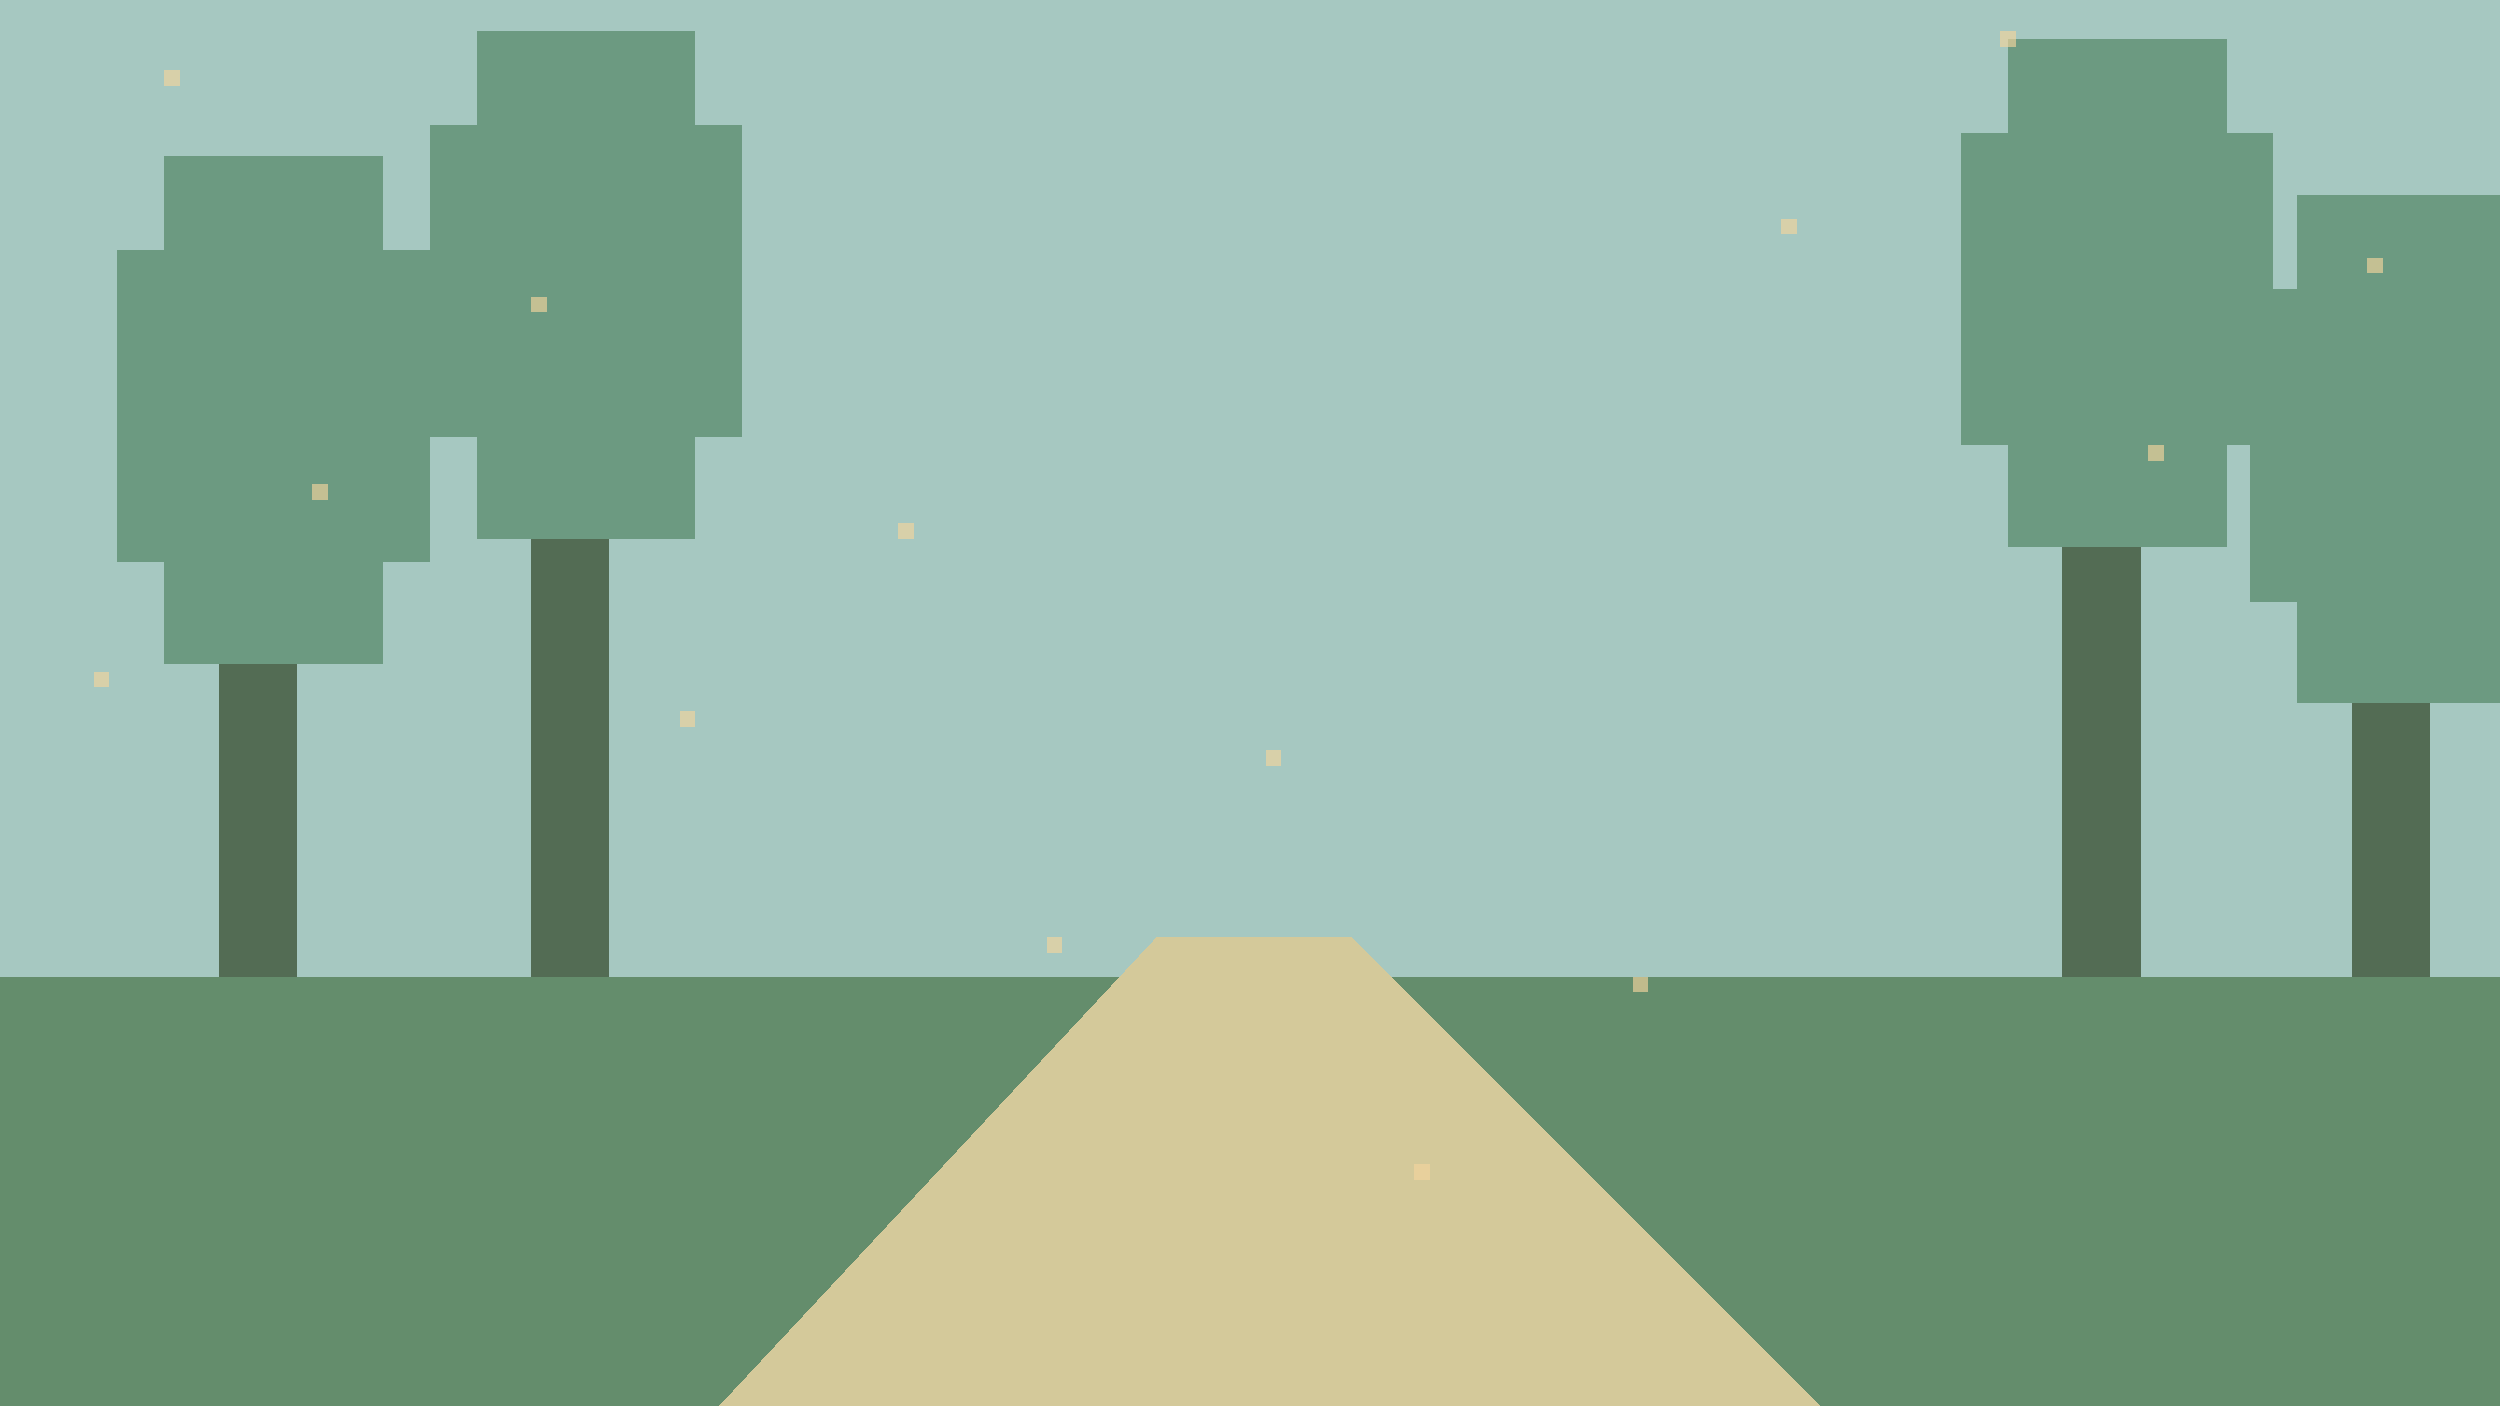
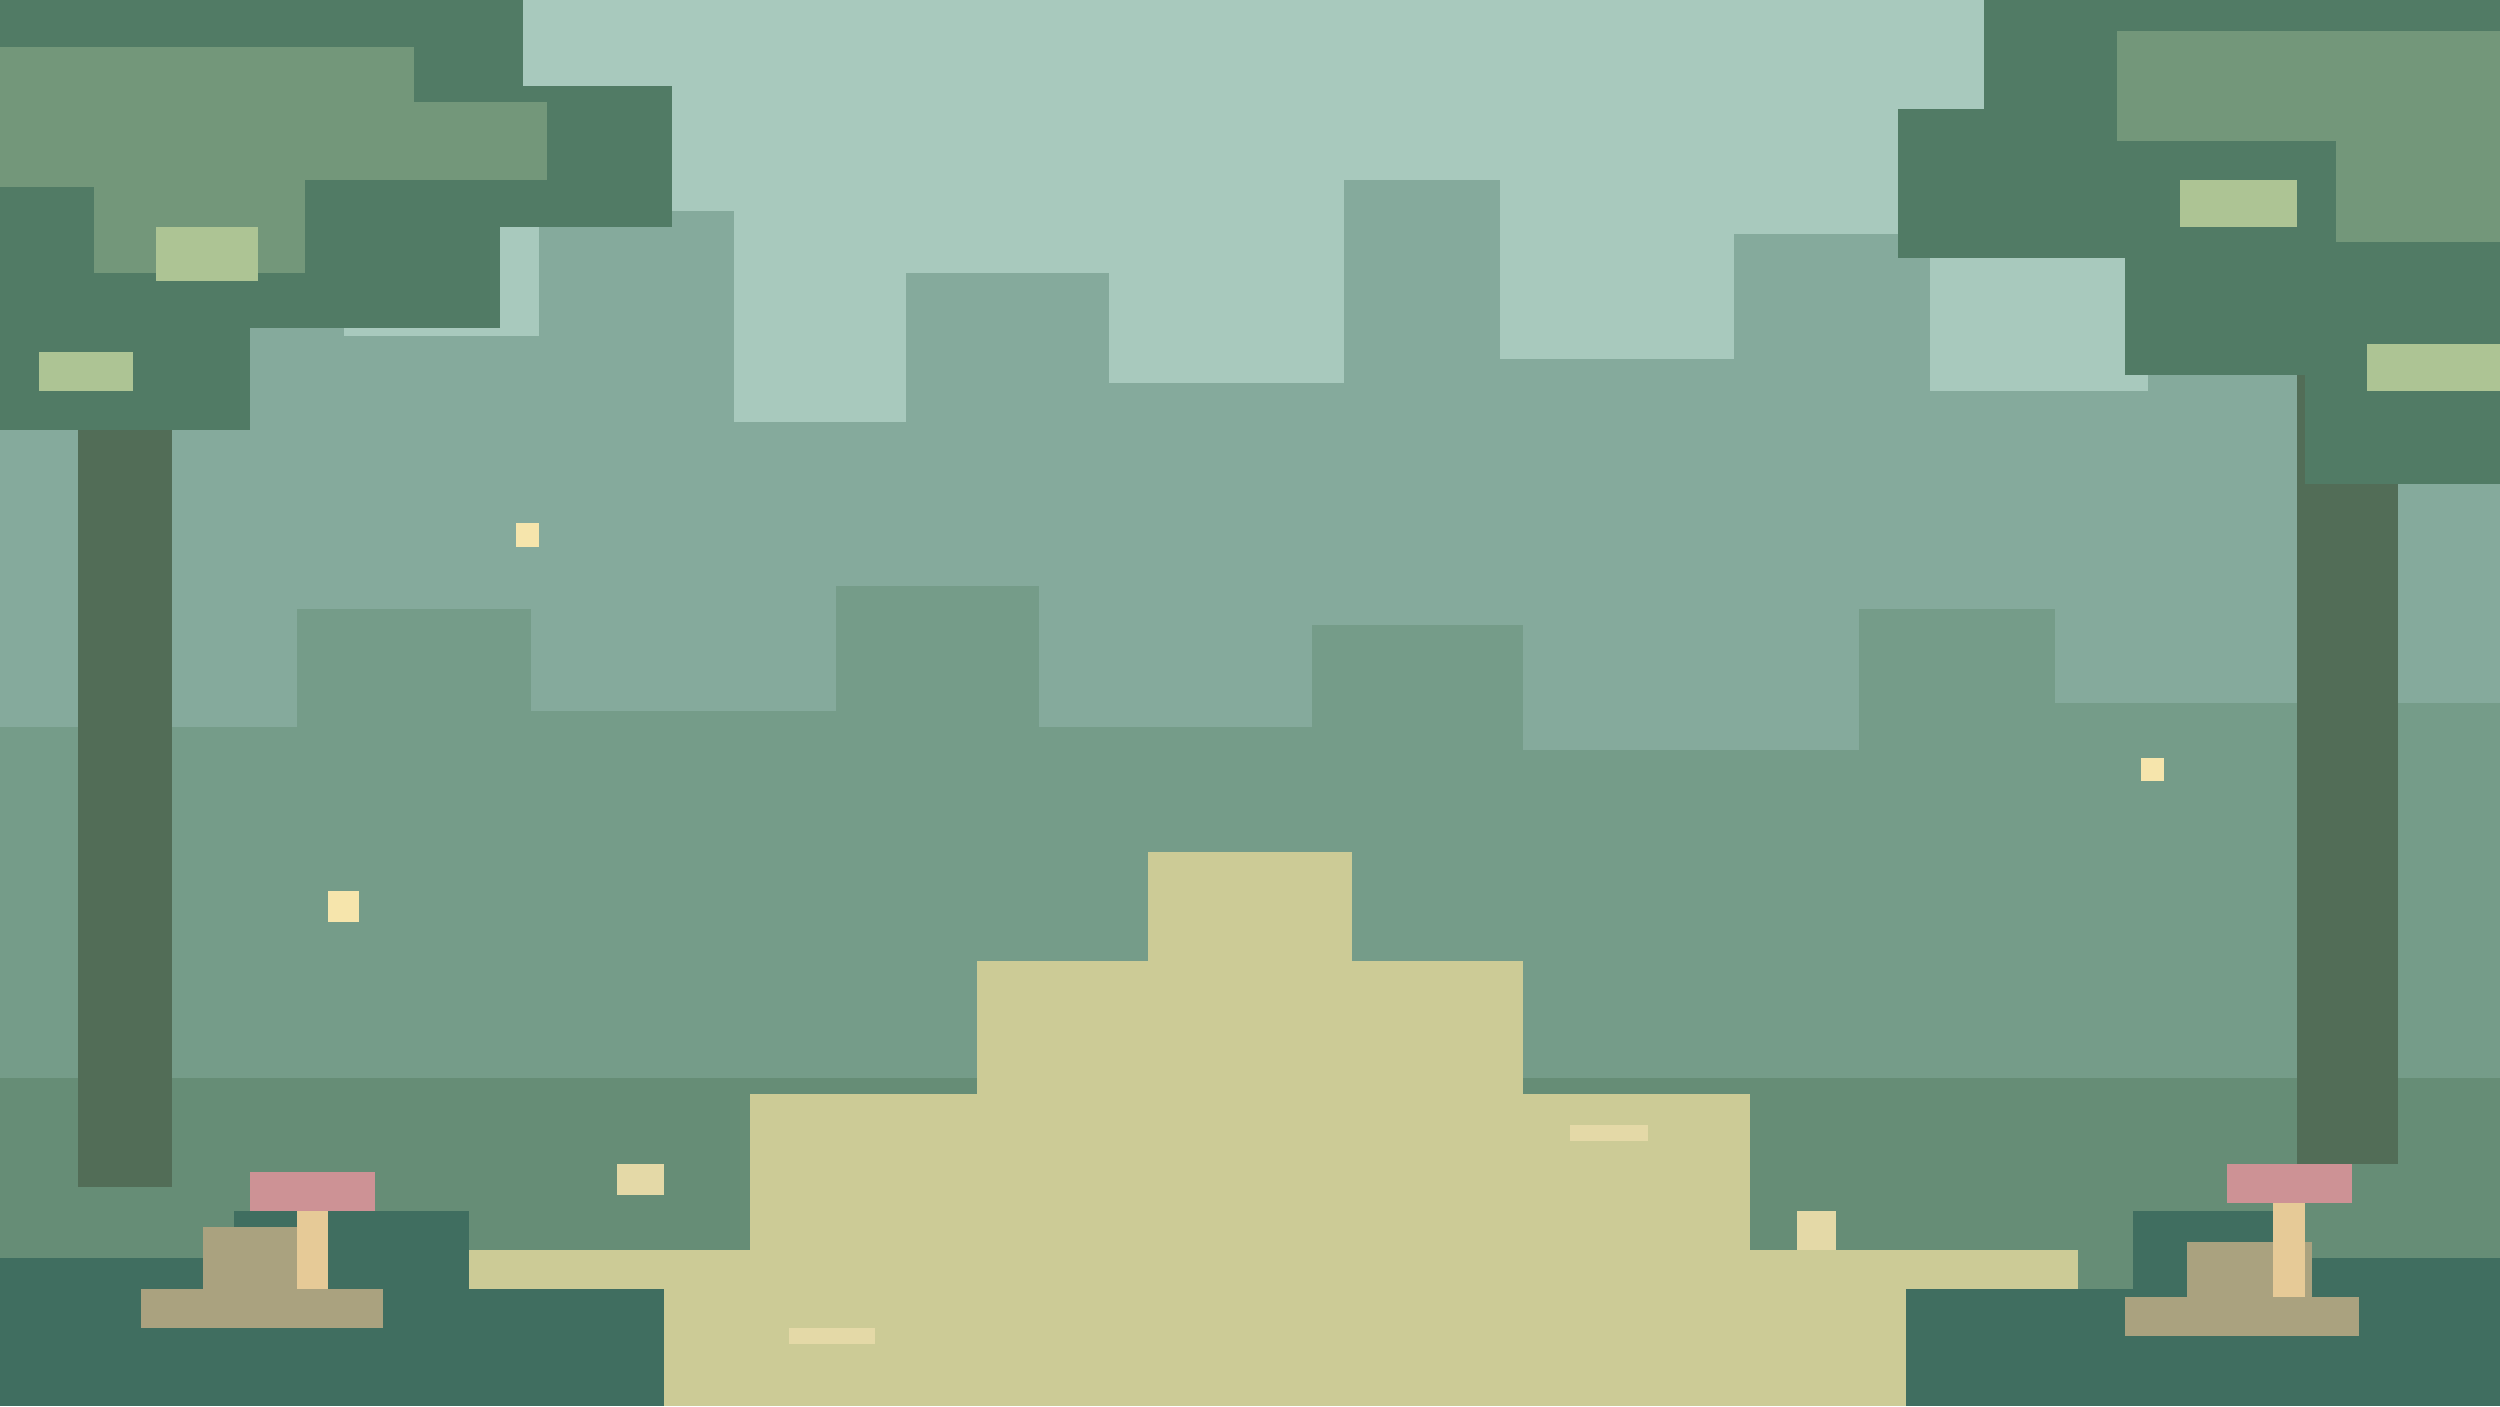
<svg xmlns="http://www.w3.org/2000/svg" viewBox="0 0 320 180" shape-rendering="crispEdges">
-   <path fill="#a6c8c1" d="M0 0h320v180H0z" />
-   <path fill="#536c54" d="M28 60h10v100h-10z" />
-   <path fill="#6c9a81" d="M15 32h40v40h-40zM21 20h28v65h-28z" />
-   <path fill="#536c54" d="M68 44h10v100h-10z" />
-   <path fill="#6c9a81" d="M55 16h40v40h-40zM61 4h28v65h-28z" />
-   <path fill="#536c54" d="M264 45h10v100h-10z" />
-   <path fill="#6c9a81" d="M251 17h40v40h-40zM257 5h28v65h-28z" />
-   <path fill="#536c54" d="M301 65h10v100h-10z" />
-   <path fill="#6c9a81" d="M288 37h40v40h-40zM294 25h28v65h-28z" />
-   <path fill="#648d6c" d="M0 125h320v55H0z" />
-   <path fill="#d4c99a" d="M92 180l56-60h25l60 60z" />
-   <path fill="#f2d49c" opacity=".65" d="M21 9h2v2h-2z" />
-   <path fill="#f2d49c" opacity=".65" d="M68 38h2v2h-2z" />
-   <path fill="#f2d49c" opacity=".65" d="M115 67h2v2h-2z" />
-   <path fill="#f2d49c" opacity=".65" d="M162 96h2v2h-2z" />
-   <path fill="#f2d49c" opacity=".65" d="M209 125h2v2h-2z" />
-   <path fill="#f2d49c" opacity=".65" d="M256 4h2v2h-2z" />
-   <path fill="#f2d49c" opacity=".65" d="M303 33h2v2h-2z" />
-   <path fill="#f2d49c" opacity=".65" d="M40 62h2v2h-2z" />
-   <path fill="#f2d49c" opacity=".65" d="M87 91h2v2h-2z" />
-   <path fill="#f2d49c" opacity=".65" d="M134 120h2v2h-2z" />
-   <path fill="#f2d49c" opacity=".65" d="M181 149h2v2h-2z" />
-   <path fill="#f2d49c" opacity=".65" d="M228 28h2v2h-2z" />
-   <path fill="#f2d49c" opacity=".65" d="M275 57h2v2h-2z" />
-   <path fill="#f2d49c" opacity=".65" d="M12 86h2v2h-2z" />
+   <path fill="#a8c9bd" d="M0 0h320v180H0z" />
+   <path d="M0 40h20V25h24v18h25V27h25v27h22V35h26v14h30V23h20v23h30V30h25v20h28V23h20v22h25v135H0z" fill="#85aa9c" />
+   <path d="M0 93h38V78h30v13h39V75h26v18h35V80h27v16h43V78h25v12h57v90H0z" fill="#759c89" />
+   <path d="M0 138h320v42H0z" fill="#668d76" />
+   <path d="M147 109h26v14h22v17h29v20h42v20H56v-20h40v-20h29v-17h22z" fill="#cccb96" />
+   <path d="M0 6h34v16H22v130H10V31H0zM286 0h34v30h-13v119h-13V24h-8z" fill="#526d57" />
+   <path d="M0 0h67v11h19v18H64v13H32v13H0zM254 0h66v62h-25V48h-23V33h-29V14h11z" fill="#517b65" />
+   <path d="M0 6h53v7h17v10H39v12H12V24H0zM271 4h49v27h-21V18h-28z" fill="#73977a" />
+   <path d="M20 29h13v7H20M279 23h15v6h-15M5 45h12v5H5M303 44h17v6h-17" fill="#adc494" />
+   <path d="M0 161h30v-6h30v10h25v15H0zM244 165h29v-10h22v6h25v19h-76z" fill="#406e60" />
+   <path d="M18 165h8v-8h15v8h8v5H18zM272 166h8v-7h16v7h6v5h-30z" fill="#aaa27f" />
+   <path d="M38 165v-10h4v10M291 166v-12h4v12" fill="#e6ca97" />
+   <path d="M32 155v-5h16v5zM285 154v-5h16v5z" fill="#cd9295" />
+   <path d="M79 149h6v4h-6M230 155h5v5h-5M101 170h11v2h-11M201 144h10v2h-10" fill="#e4d9a7" />
+   <path d="M42 114h4v4h-4M274 97h3v3h-3M66 67h3v3h-3" fill="#f6e5ac" />
</svg>
